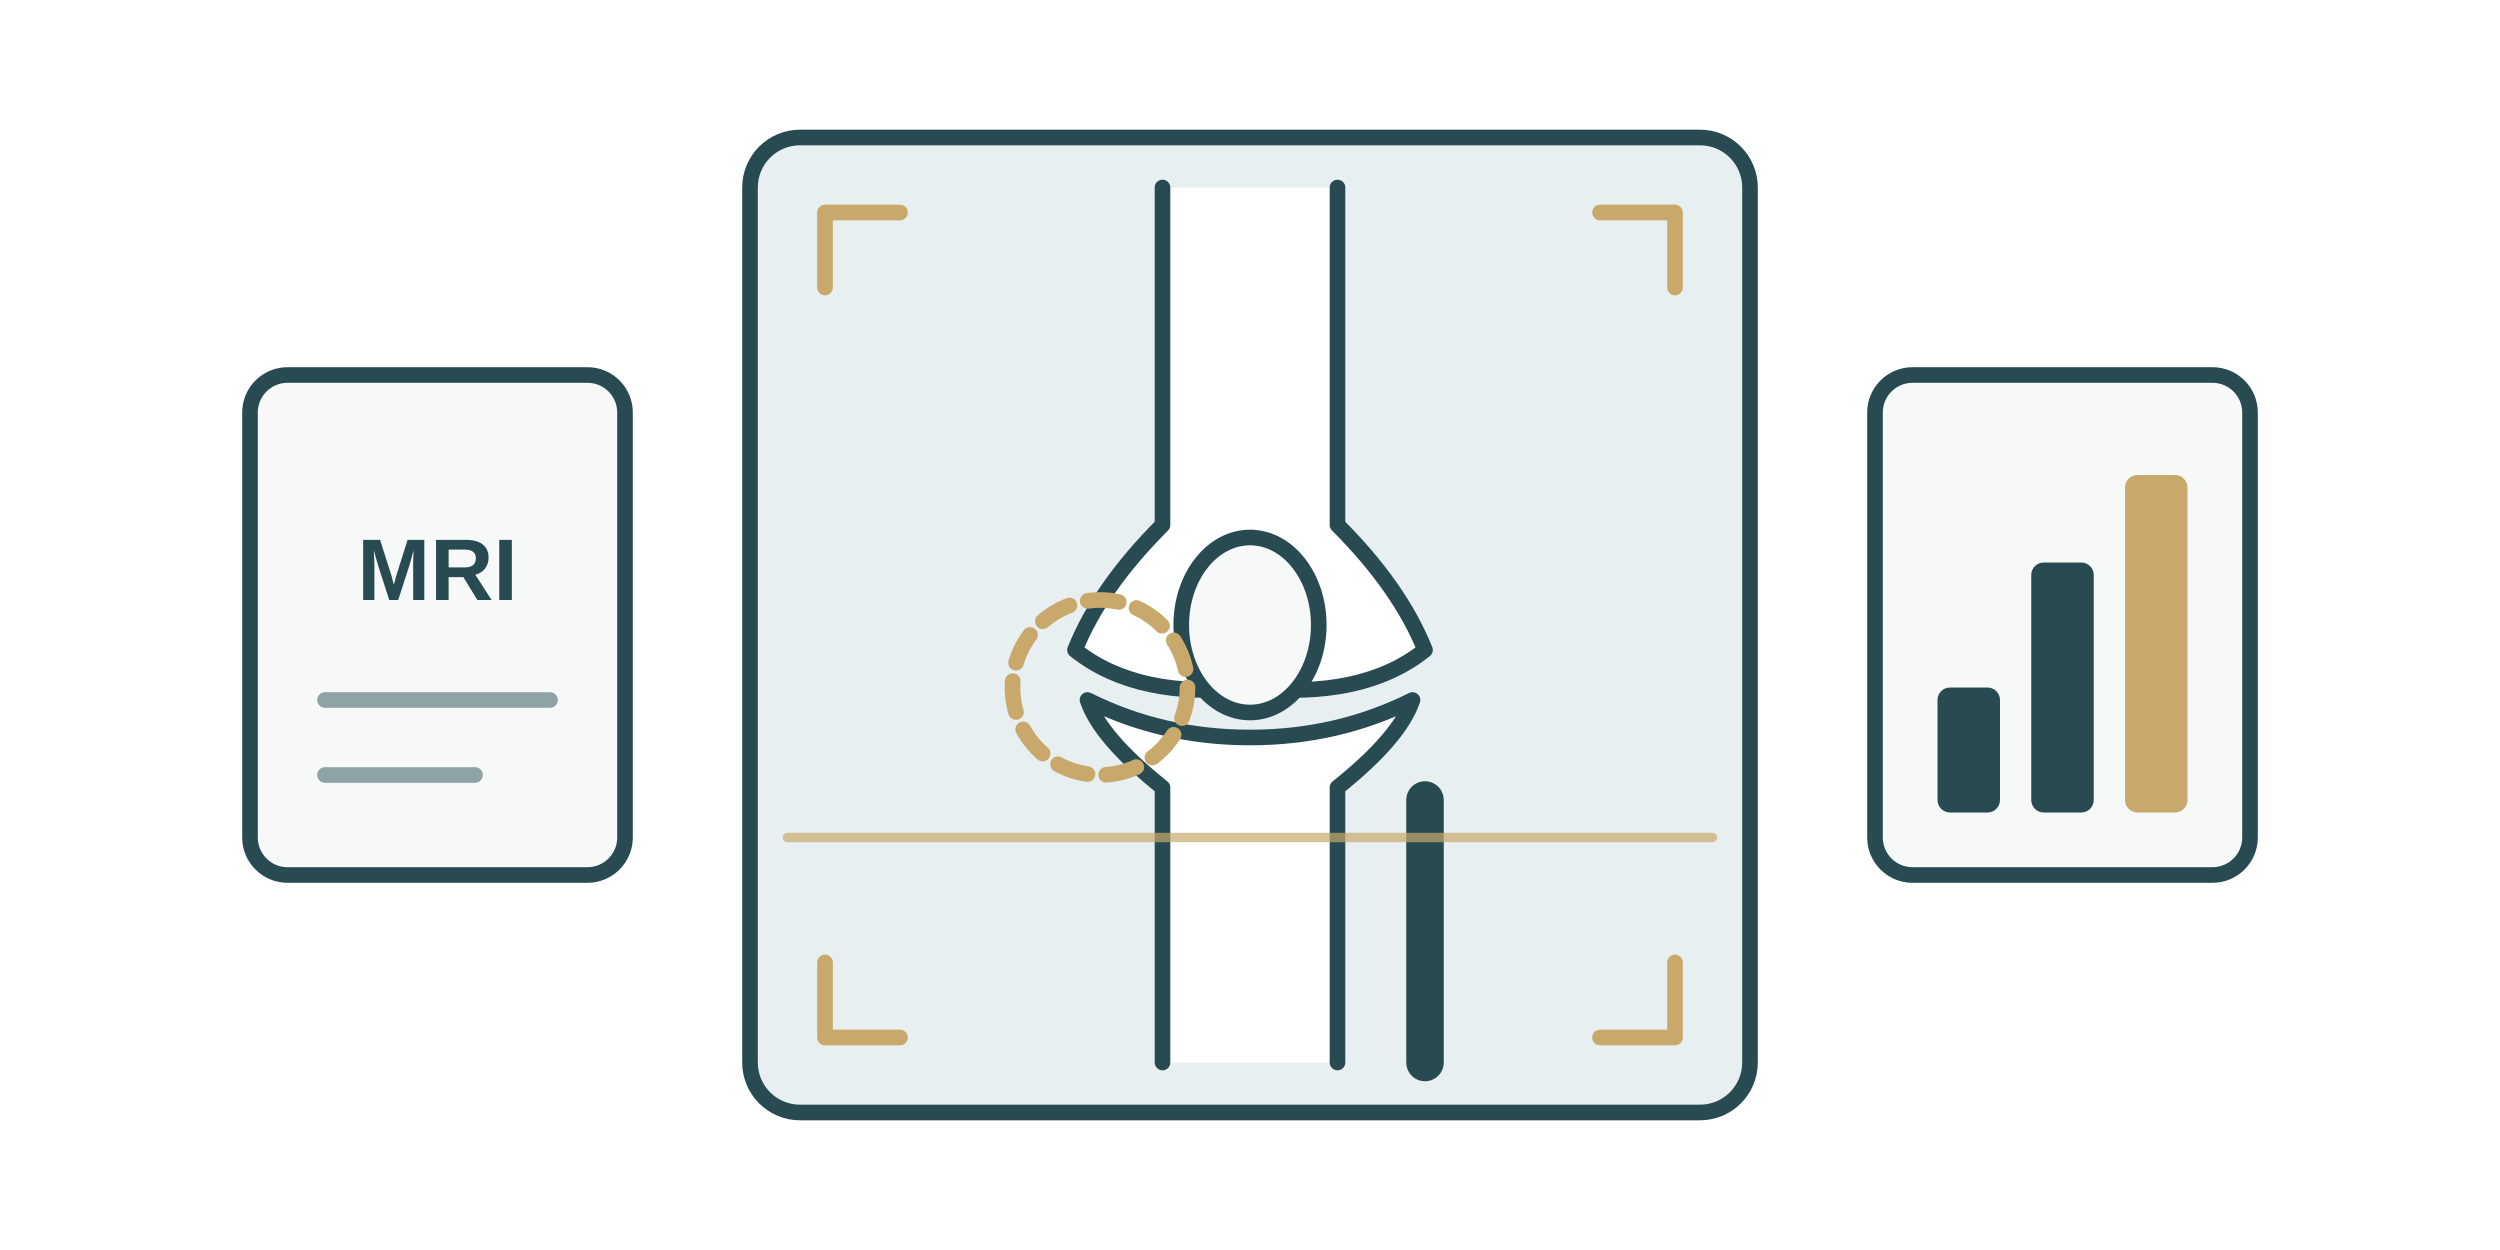
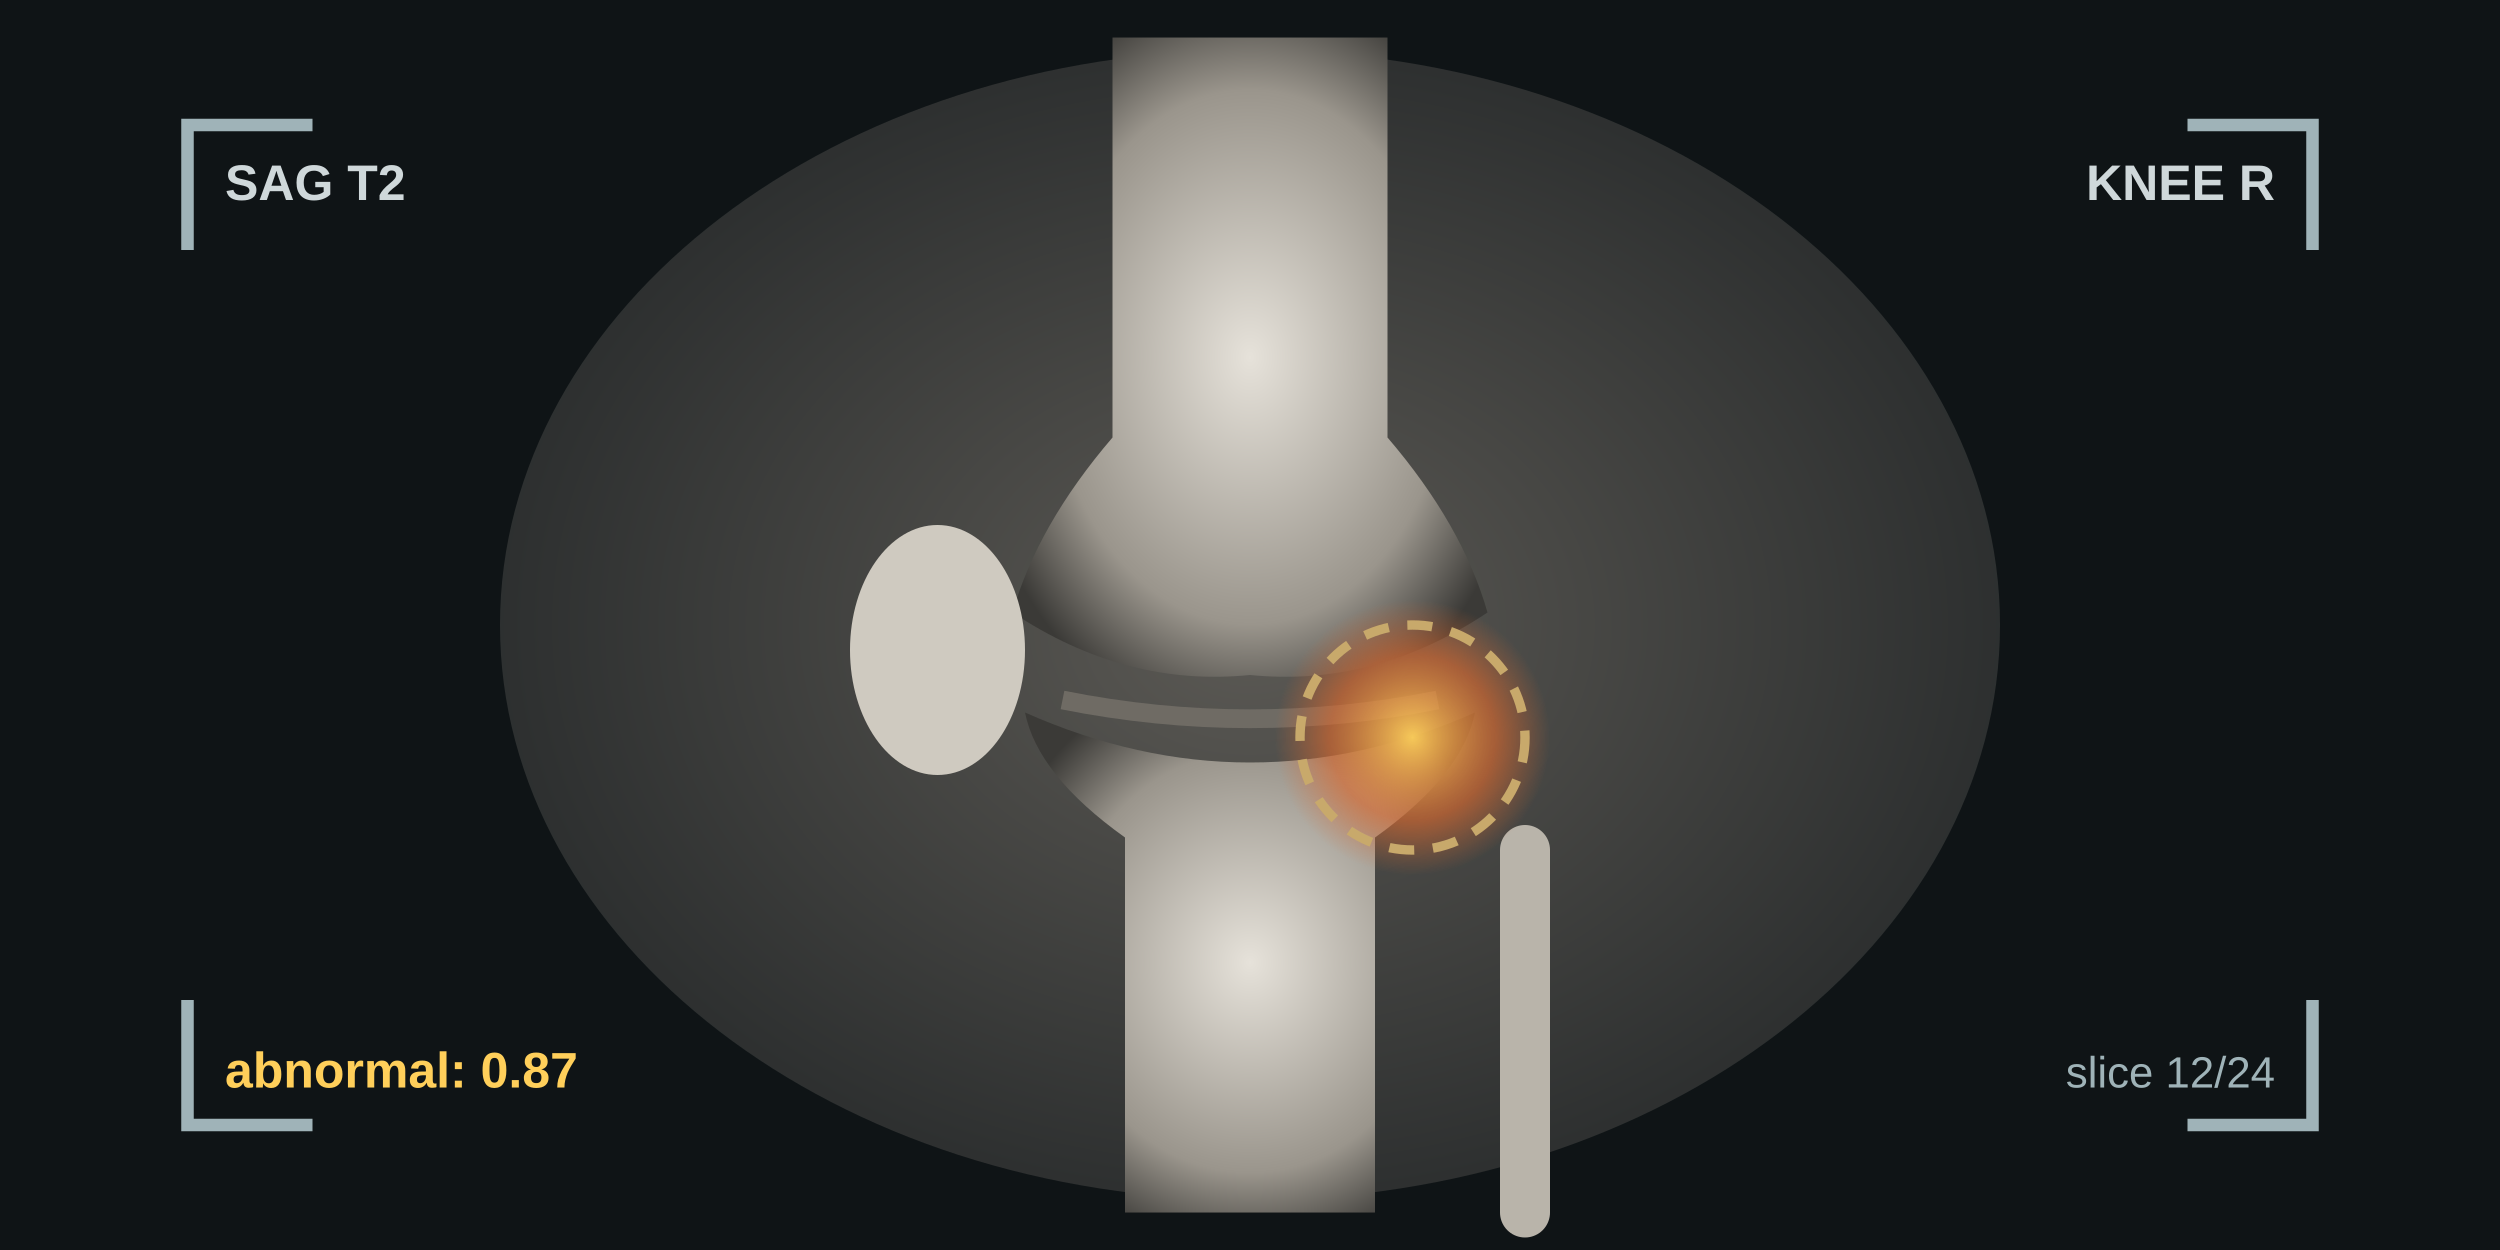
- <svg xmlns="http://www.w3.org/2000/svg" viewBox="0 0 400 200" font-family="Manrope, Arial, sans-serif" role="img" aria-label="Knee joint inside a medical scan frame">
+ <svg xmlns="http://www.w3.org/2000/svg" viewBox="0 0 400 200" font-family="Manrope, Arial, sans-serif" role="img" aria-label="MRI-style knee scan with a highlighted abnormality">
  <rect width="400" height="200" fill="#ffffff" />
-   <g fill="none" stroke="#284b52" stroke-width="2.5" stroke-linecap="round" stroke-linejoin="round">
-     <rect x="120" y="22" width="160" height="156" rx="8" fill="#e8eff0" />
-     <path d="M132 46 V34 H144 M256 34 H268 V46 M132 154 V166 H144 M256 166 H268 V154" stroke="#c8a96b" />
-     <path d="M186 30 V84 Q176 94 172 104 Q182 112 200 110 Q218 112 228 104 Q224 94 214 84 V30" fill="#ffffff" />
-     <ellipse cx="200" cy="100" rx="11" ry="14" fill="#f7f9f9" />
-     <path d="M186 170 V126 Q176 118 174 112 Q186 118 200 118 Q214 118 226 112 Q224 118 214 126 V170" fill="#ffffff" />
-     <path d="M228 128 V170" stroke-width="6" />
-     <circle cx="176" cy="110" r="14" stroke="#c8a96b" stroke-dasharray="5 3" />
-     <path d="M126 134 H274" stroke="#c8a96b" stroke-width="1.5" opacity="0.7" />
-     <rect x="300" y="60" width="60" height="80" rx="6" fill="#f7f9f9" />
-     <rect x="310" y="110" width="10" height="20" rx="2" fill="#284b52" stroke="none" />
-     <rect x="325" y="90" width="10" height="40" rx="2" fill="#284b52" stroke="none" />
-     <rect x="340" y="76" width="10" height="54" rx="2" fill="#c8a96b" stroke="none" />
-     <rect x="40" y="60" width="60" height="80" rx="6" fill="#f7f9f9" />
-     <text x="70" y="96" font-size="14" font-weight="700" fill="#284b52" stroke="none" text-anchor="middle">MRI</text>
-     <path d="M52 112 H88 M52 124 H76" opacity="0.5" />
-   </g>
+   <rect width="400" height="200" fill="#0f1416" />
+   <defs>
+     <radialGradient id="bone" cx="0.5" cy="0.5" r="0.6">
+       <stop offset="0" stop-color="#e6e2da" />
+       <stop offset="0.7" stop-color="#9a958c" />
+       <stop offset="1" stop-color="#3b3a37" />
+     </radialGradient>
+     <radialGradient id="soft" cx="0.5" cy="0.5" r="0.7">
+       <stop offset="0" stop-color="#5c5a55" />
+       <stop offset="1" stop-color="#1b1f21" />
+     </radialGradient>
+     <radialGradient id="heat" cx="0.5" cy="0.5" r="0.5">
+       <stop offset="0" stop-color="#ffcf5a" stop-opacity="0.95" />
+       <stop offset="0.6" stop-color="#e36b2d" stop-opacity="0.6" />
+       <stop offset="1" stop-color="#e36b2d" stop-opacity="0" />
+     </radialGradient>
+   </defs>
+   <ellipse cx="200" cy="100" rx="120" ry="92" fill="url(#soft)" />
+   <path d="M178 6 V70 Q166 84 162 98 Q180 110 200 108 Q220 110 238 98 Q234 84 222 70 V6 Z" fill="url(#bone)" />
+   <path d="M180 194 V134 Q166 124 164 114 Q182 122 200 122 Q218 122 236 114 Q234 124 220 134 V194 Z" fill="url(#bone)" />
+   <path d="M244 136 V194" stroke="#b9b4aa" stroke-width="8" stroke-linecap="round" />
+   <ellipse cx="150" cy="104" rx="14" ry="20" fill="#cfcac0" />
+   <path d="M170 112 Q200 118 230 112" stroke="#6f6b64" stroke-width="3" fill="none" />
+   <circle cx="226" cy="118" r="22" fill="url(#heat)" />
+   <circle cx="226" cy="118" r="18" fill="none" stroke="#c8a96b" stroke-width="1.5" stroke-dasharray="4 3" />
+   <path d="M30 40 V20 H50 M350 20 H370 V40 M30 160 V180 H50 M350 180 H370 V160" fill="none" stroke="#9fb3b8" stroke-width="2" />
+   <text x="36" y="32" font-size="8" font-weight="700" fill="#cfd8da" text-anchor="start">SAG T2</text>
+   <text x="364" y="32" font-size="8" font-weight="700" fill="#cfd8da" text-anchor="end">KNEE R</text>
+   <text x="36" y="174" font-size="8" font-weight="700" fill="#ffcf5a" text-anchor="start">abnormal: 0.87</text>
+   <text x="364" y="174" font-size="7" font-weight="500" fill="#9fb3b8" text-anchor="end">slice 12/24</text>
</svg>
